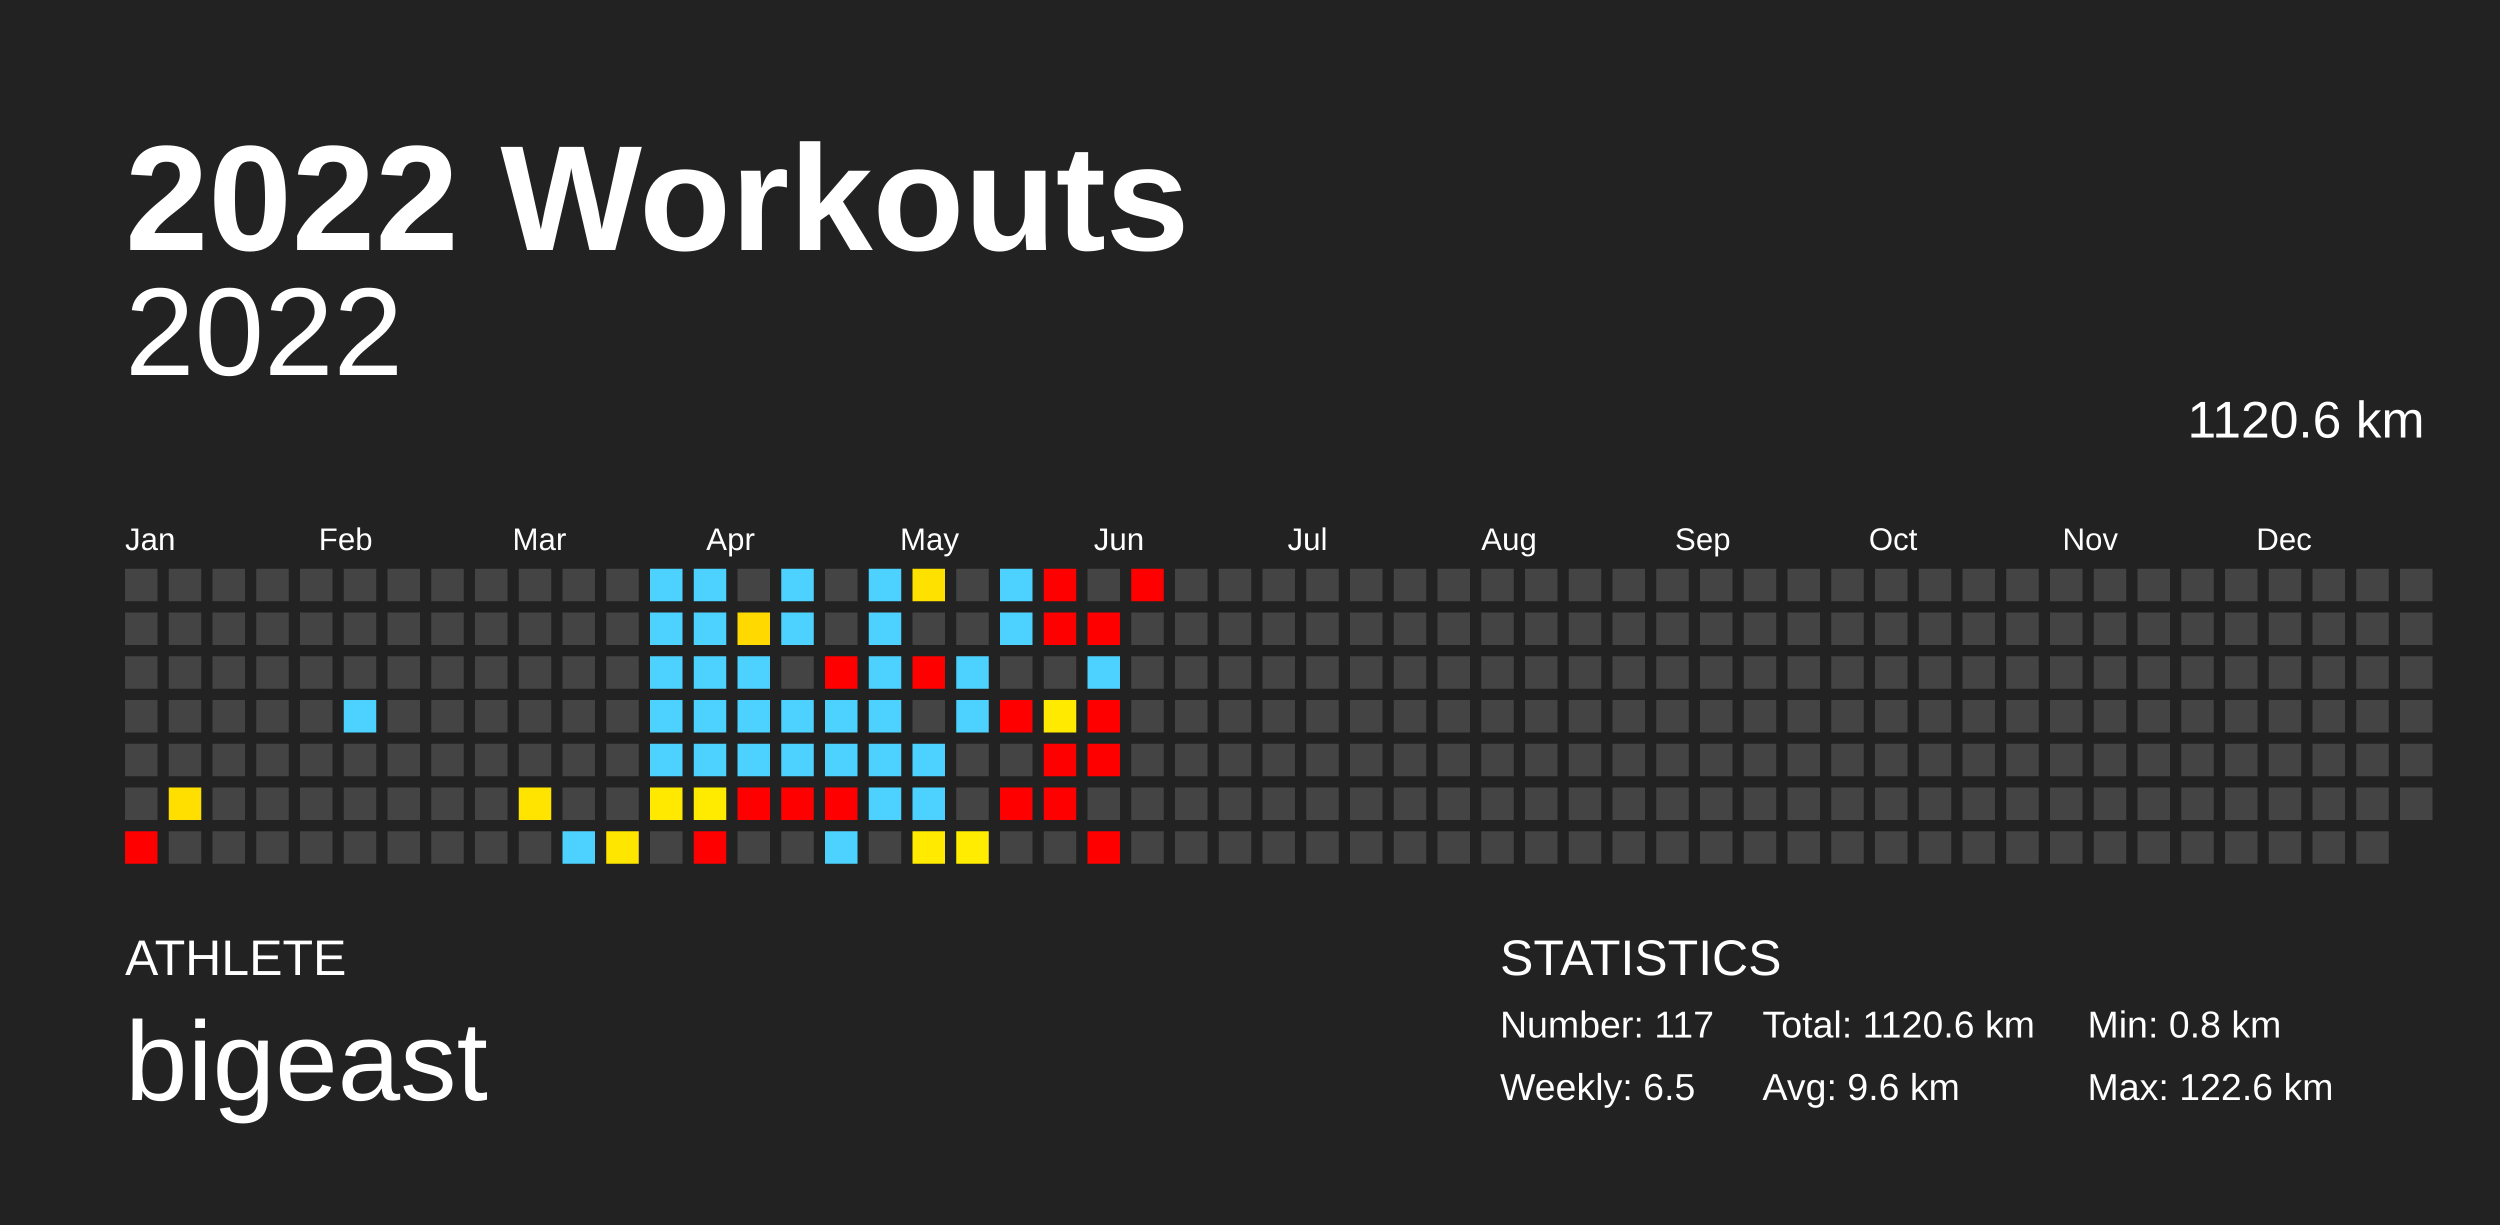
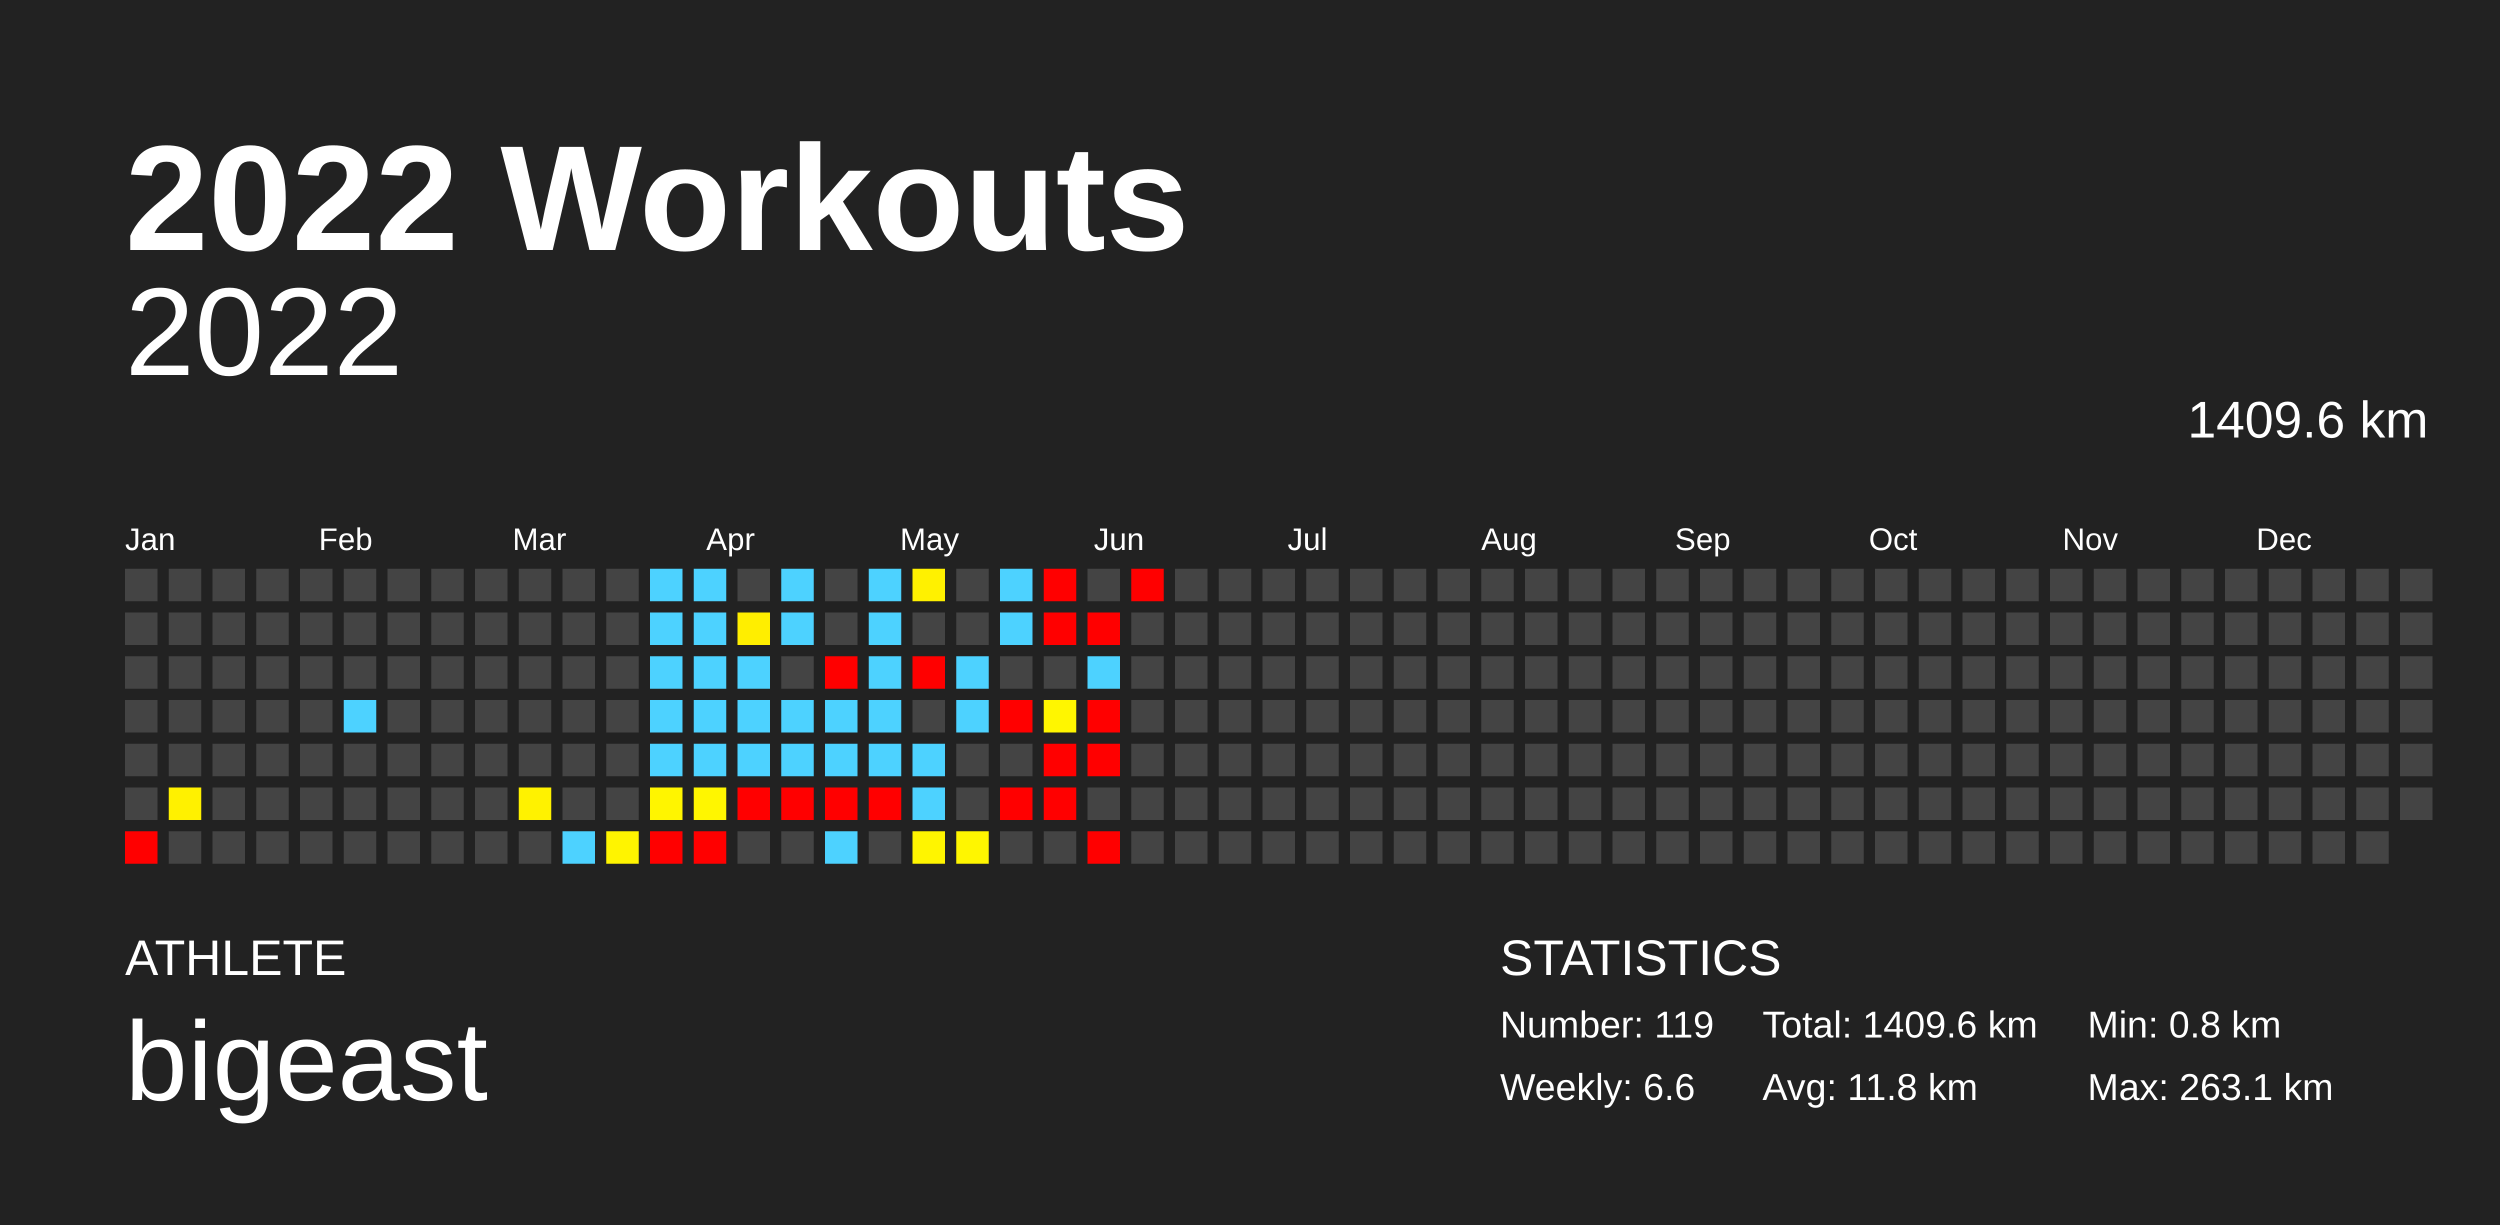
<svg xmlns="http://www.w3.org/2000/svg" baseProfile="full" height="98mm" version="1.1" viewBox="0,0,200,98" width="200mm">
  <defs />
  <rect fill="#222222" height="98" width="200" x="0" y="0" />
  <text fill="#FFFFFF" style="font-size:12px; font-family:Arial; font-weight:bold;" x="10" y="20">2022 Workouts</text>
  <text fill="#FFFFFF" style="font-size:4px; font-family:Arial" x="10" y="78">ATHLETE</text>
  <text fill="#FFFFFF" style="font-size:9px; font-family:Arial" x="10" y="88">bigeast</text>
  <text fill="#FFFFFF" style="font-size:4px; font-family:Arial" x="120" y="78">STATISTICS</text>
-   <text fill="#FFFFFF" style="font-size:3px; font-family:Arial" x="120" y="83">Number: 117</text>
-   <text fill="#FFFFFF" style="font-size:3px; font-family:Arial" x="120" y="88">Weekly: 6.5</text>
-   <text fill="#FFFFFF" style="font-size:3px; font-family:Arial" x="141" y="83">Total: 1120.6 km</text>
-   <text fill="#FFFFFF" style="font-size:3px; font-family:Arial" x="141" y="88">Avg: 9.6 km</text>
+   <text fill="#FFFFFF" style="font-size:3px; font-family:Arial" x="120" y="83">Number: 119</text>
+   <text fill="#FFFFFF" style="font-size:3px; font-family:Arial" x="120" y="88">Weekly: 6.6</text>
+   <text fill="#FFFFFF" style="font-size:3px; font-family:Arial" x="141" y="83">Total: 1409.6 km</text>
+   <text fill="#FFFFFF" style="font-size:3px; font-family:Arial" x="141" y="88">Avg: 11.8 km</text>
  <text fill="#FFFFFF" style="font-size:3px; font-family:Arial" x="167" y="83">Min: 0.8 km</text>
-   <text fill="#FFFFFF" style="font-size:3px; font-family:Arial" x="167" y="88">Max: 122.6 km</text>
+   <text fill="#FFFFFF" style="font-size:3px; font-family:Arial" x="167" y="88">Max: 263.1 km</text>
  <text alignment-baseline="hanging" fill="#FFFFFF" style="font-size:10.0px; font-family:Arial;" x="10" y="30">2022</text>
-   <text alignment-baseline="hanging" fill="#FFFFFF" style="font-size:4.125px; font-family:Arial;" x="175" y="35">1120.6 km</text>
+   <text alignment-baseline="hanging" fill="#FFFFFF" style="font-size:4.125px; font-family:Arial;" x="175" y="35">1409.6 km</text>
  <text fill="#FFFFFF" style="font-size:2.5px; font-family:Arial" x="10.0" y="44">Jan</text>
  <text fill="#FFFFFF" style="font-size:2.5px; font-family:Arial" x="25.5" y="44">Feb</text>
  <text fill="#FFFFFF" style="font-size:2.5px; font-family:Arial" x="41.0" y="44">Mar</text>
  <text fill="#FFFFFF" style="font-size:2.5px; font-family:Arial" x="56.5" y="44">Apr</text>
  <text fill="#FFFFFF" style="font-size:2.5px; font-family:Arial" x="72.0" y="44">May</text>
  <text fill="#FFFFFF" style="font-size:2.5px; font-family:Arial" x="87.5" y="44">Jun</text>
  <text fill="#FFFFFF" style="font-size:2.5px; font-family:Arial" x="103.0" y="44">Jul</text>
  <text fill="#FFFFFF" style="font-size:2.5px; font-family:Arial" x="118.5" y="44">Aug</text>
  <text fill="#FFFFFF" style="font-size:2.5px; font-family:Arial" x="134.0" y="44">Sep</text>
  <text fill="#FFFFFF" style="font-size:2.5px; font-family:Arial" x="149.5" y="44">Oct</text>
  <text fill="#FFFFFF" style="font-size:2.5px; font-family:Arial" x="165.0" y="44">Nov</text>
  <text fill="#FFFFFF" style="font-size:2.5px; font-family:Arial" x="180.5" y="44">Dec</text>
  <rect fill="#444444" height="2.6" width="2.6" x="10.0" y="45.5" />
  <rect fill="#444444" height="2.6" width="2.6" x="10.0" y="49.0" />
  <rect fill="#444444" height="2.6" width="2.6" x="10.0" y="52.5" />
  <rect fill="#444444" height="2.6" width="2.6" x="10.0" y="56.0" />
  <rect fill="#444444" height="2.6" width="2.6" x="10.0" y="59.5" />
  <rect fill="#444444" height="2.6" width="2.6" x="10.0" y="63.0" />
  <rect fill="red" height="2.6" width="2.6" x="10.0" y="66.5" />
  <rect fill="#444444" height="2.6" width="2.6" x="13.5" y="45.5" />
  <rect fill="#444444" height="2.6" width="2.6" x="13.5" y="49.0" />
  <rect fill="#444444" height="2.6" width="2.6" x="13.5" y="52.5" />
  <rect fill="#444444" height="2.6" width="2.6" x="13.5" y="56.0" />
  <rect fill="#444444" height="2.6" width="2.6" x="13.5" y="59.5" />
-   <rect fill="#ffdf00" height="2.6" width="2.6" x="13.5" y="63.0" />
+   <rect fill="#fff100" height="2.6" width="2.6" x="13.5" y="63.0" />
  <rect fill="#444444" height="2.6" width="2.6" x="13.5" y="66.5" />
  <rect fill="#444444" height="2.6" width="2.6" x="17.0" y="45.5" />
  <rect fill="#444444" height="2.6" width="2.6" x="17.0" y="49.0" />
  <rect fill="#444444" height="2.6" width="2.6" x="17.0" y="52.5" />
  <rect fill="#444444" height="2.6" width="2.6" x="17.0" y="56.0" />
  <rect fill="#444444" height="2.6" width="2.6" x="17.0" y="59.5" />
  <rect fill="#444444" height="2.6" width="2.6" x="17.0" y="63.0" />
  <rect fill="#444444" height="2.6" width="2.6" x="17.0" y="66.5" />
  <rect fill="#444444" height="2.6" width="2.6" x="20.5" y="45.5" />
  <rect fill="#444444" height="2.6" width="2.6" x="20.5" y="49.0" />
  <rect fill="#444444" height="2.6" width="2.6" x="20.5" y="52.5" />
  <rect fill="#444444" height="2.6" width="2.6" x="20.5" y="56.0" />
  <rect fill="#444444" height="2.6" width="2.6" x="20.5" y="59.5" />
  <rect fill="#444444" height="2.6" width="2.6" x="20.5" y="63.0" />
  <rect fill="#444444" height="2.6" width="2.6" x="20.5" y="66.5" />
  <rect fill="#444444" height="2.6" width="2.6" x="24.0" y="45.5" />
  <rect fill="#444444" height="2.6" width="2.6" x="24.0" y="49.0" />
  <rect fill="#444444" height="2.6" width="2.6" x="24.0" y="52.5" />
  <rect fill="#444444" height="2.6" width="2.6" x="24.0" y="56.0" />
  <rect fill="#444444" height="2.6" width="2.6" x="24.0" y="59.5" />
  <rect fill="#444444" height="2.6" width="2.6" x="24.0" y="63.0" />
  <rect fill="#444444" height="2.6" width="2.6" x="24.0" y="66.5" />
  <rect fill="#444444" height="2.6" width="2.6" x="27.5" y="45.5" />
  <rect fill="#444444" height="2.6" width="2.6" x="27.5" y="49.0" />
  <rect fill="#444444" height="2.6" width="2.6" x="27.5" y="52.5" />
  <rect fill="#4dd2ff" height="2.6" width="2.6" x="27.5" y="56.0" />
  <rect fill="#444444" height="2.6" width="2.6" x="27.5" y="59.5" />
  <rect fill="#444444" height="2.6" width="2.6" x="27.5" y="63.0" />
  <rect fill="#444444" height="2.6" width="2.6" x="27.5" y="66.5" />
  <rect fill="#444444" height="2.6" width="2.6" x="31.0" y="45.5" />
  <rect fill="#444444" height="2.6" width="2.6" x="31.0" y="49.0" />
  <rect fill="#444444" height="2.6" width="2.6" x="31.0" y="52.5" />
  <rect fill="#444444" height="2.6" width="2.6" x="31.0" y="56.0" />
  <rect fill="#444444" height="2.6" width="2.6" x="31.0" y="59.5" />
  <rect fill="#444444" height="2.6" width="2.6" x="31.0" y="63.0" />
  <rect fill="#444444" height="2.6" width="2.6" x="31.0" y="66.5" />
  <rect fill="#444444" height="2.6" width="2.6" x="34.5" y="45.5" />
  <rect fill="#444444" height="2.6" width="2.6" x="34.5" y="49.0" />
  <rect fill="#444444" height="2.6" width="2.6" x="34.5" y="52.5" />
  <rect fill="#444444" height="2.6" width="2.6" x="34.5" y="56.0" />
  <rect fill="#444444" height="2.6" width="2.6" x="34.5" y="59.5" />
  <rect fill="#444444" height="2.6" width="2.6" x="34.5" y="63.0" />
  <rect fill="#444444" height="2.6" width="2.6" x="34.5" y="66.5" />
  <rect fill="#444444" height="2.6" width="2.6" x="38.0" y="45.5" />
  <rect fill="#444444" height="2.6" width="2.6" x="38.0" y="49.0" />
  <rect fill="#444444" height="2.6" width="2.6" x="38.0" y="52.5" />
  <rect fill="#444444" height="2.6" width="2.6" x="38.0" y="56.0" />
  <rect fill="#444444" height="2.6" width="2.6" x="38.0" y="59.5" />
  <rect fill="#444444" height="2.6" width="2.6" x="38.0" y="63.0" />
  <rect fill="#444444" height="2.6" width="2.6" x="38.0" y="66.5" />
  <rect fill="#444444" height="2.6" width="2.6" x="41.5" y="45.5" />
  <rect fill="#444444" height="2.6" width="2.6" x="41.5" y="49.0" />
  <rect fill="#444444" height="2.6" width="2.6" x="41.5" y="52.5" />
  <rect fill="#444444" height="2.6" width="2.6" x="41.5" y="56.0" />
  <rect fill="#444444" height="2.6" width="2.6" x="41.5" y="59.5" />
-   <rect fill="#ffe400" height="2.6" width="2.6" x="41.5" y="63.0" />
+   <rect fill="#fff200" height="2.6" width="2.6" x="41.5" y="63.0" />
  <rect fill="#444444" height="2.6" width="2.6" x="41.5" y="66.5" />
  <rect fill="#444444" height="2.6" width="2.6" x="45.0" y="45.5" />
  <rect fill="#444444" height="2.6" width="2.6" x="45.0" y="49.0" />
  <rect fill="#444444" height="2.6" width="2.6" x="45.0" y="52.5" />
  <rect fill="#444444" height="2.6" width="2.6" x="45.0" y="56.0" />
  <rect fill="#444444" height="2.6" width="2.6" x="45.0" y="59.5" />
  <rect fill="#444444" height="2.6" width="2.6" x="45.0" y="63.0" />
  <rect fill="#4dd2ff" height="2.6" width="2.6" x="45.0" y="66.5" />
  <rect fill="#444444" height="2.6" width="2.6" x="48.5" y="45.5" />
  <rect fill="#444444" height="2.6" width="2.6" x="48.5" y="49.0" />
  <rect fill="#444444" height="2.6" width="2.6" x="48.5" y="52.5" />
  <rect fill="#444444" height="2.6" width="2.6" x="48.5" y="56.0" />
  <rect fill="#444444" height="2.6" width="2.6" x="48.5" y="59.5" />
  <rect fill="#444444" height="2.6" width="2.6" x="48.5" y="63.0" />
-   <rect fill="#ffe600" height="2.6" width="2.6" x="48.5" y="66.5" />
+   <rect fill="#fff400" height="2.6" width="2.6" x="48.5" y="66.5" />
  <rect fill="#4dd2ff" height="2.6" width="2.6" x="52.0" y="45.5" />
  <rect fill="#4dd2ff" height="2.6" width="2.6" x="52.0" y="49.0" />
  <rect fill="#4dd2ff" height="2.6" width="2.6" x="52.0" y="52.5" />
  <rect fill="#4dd2ff" height="2.6" width="2.6" x="52.0" y="56.0" />
  <rect fill="#4dd2ff" height="2.6" width="2.6" x="52.0" y="59.5" />
-   <rect fill="#ffe900" height="2.6" width="2.6" x="52.0" y="63.0" />
-   <rect fill="#444444" height="2.6" width="2.6" x="52.0" y="66.5" />
+   <rect fill="#fff500" height="2.6" width="2.6" x="52.0" y="63.0" />
+   <rect fill="red" height="2.6" width="2.6" x="52.0" y="66.5" />
  <rect fill="#4dd2ff" height="2.6" width="2.6" x="55.5" y="45.5" />
  <rect fill="#4dd2ff" height="2.6" width="2.6" x="55.5" y="49.0" />
  <rect fill="#4dd2ff" height="2.6" width="2.6" x="55.5" y="52.5" />
  <rect fill="#4dd2ff" height="2.6" width="2.6" x="55.5" y="56.0" />
  <rect fill="#4dd2ff" height="2.6" width="2.6" x="55.5" y="59.5" />
-   <rect fill="#ffeb00" height="2.6" width="2.6" x="55.5" y="63.0" />
+   <rect fill="#fff600" height="2.6" width="2.6" x="55.5" y="63.0" />
  <rect fill="red" height="2.6" width="2.6" x="55.5" y="66.5" />
  <rect fill="#444444" height="2.6" width="2.6" x="59.0" y="45.5" />
-   <rect fill="#ffd900" height="2.6" width="2.6" x="59.0" y="49.0" />
+   <rect fill="#ffee00" height="2.6" width="2.6" x="59.0" y="49.0" />
  <rect fill="#4dd2ff" height="2.6" width="2.6" x="59.0" y="52.5" />
  <rect fill="#4dd2ff" height="2.6" width="2.6" x="59.0" y="56.0" />
  <rect fill="#4dd2ff" height="2.6" width="2.6" x="59.0" y="59.5" />
  <rect fill="red" height="2.6" width="2.6" x="59.0" y="63.0" />
  <rect fill="#444444" height="2.6" width="2.6" x="59.0" y="66.5" />
  <rect fill="#4dd2ff" height="2.6" width="2.6" x="62.5" y="45.5" />
  <rect fill="#4dd2ff" height="2.6" width="2.6" x="62.5" y="49.0" />
  <rect fill="#444444" height="2.6" width="2.6" x="62.5" y="52.5" />
  <rect fill="#4dd2ff" height="2.6" width="2.6" x="62.5" y="56.0" />
  <rect fill="#4dd2ff" height="2.6" width="2.6" x="62.5" y="59.5" />
  <rect fill="red" height="2.6" width="2.6" x="62.5" y="63.0" />
  <rect fill="#444444" height="2.6" width="2.6" x="62.5" y="66.5" />
  <rect fill="#444444" height="2.6" width="2.6" x="66.0" y="45.5" />
  <rect fill="#444444" height="2.6" width="2.6" x="66.0" y="49.0" />
  <rect fill="red" height="2.6" width="2.6" x="66.0" y="52.5" />
  <rect fill="#4dd2ff" height="2.6" width="2.6" x="66.0" y="56.0" />
  <rect fill="#4dd2ff" height="2.6" width="2.6" x="66.0" y="59.5" />
  <rect fill="red" height="2.6" width="2.6" x="66.0" y="63.0" />
  <rect fill="#4dd2ff" height="2.6" width="2.6" x="66.0" y="66.5" />
  <rect fill="#4dd2ff" height="2.6" width="2.6" x="69.5" y="45.5" />
  <rect fill="#4dd2ff" height="2.6" width="2.6" x="69.5" y="49.0" />
  <rect fill="#4dd2ff" height="2.6" width="2.6" x="69.5" y="52.5" />
  <rect fill="#4dd2ff" height="2.6" width="2.6" x="69.5" y="56.0" />
  <rect fill="#4dd2ff" height="2.6" width="2.6" x="69.5" y="59.5" />
-   <rect fill="#4dd2ff" height="2.6" width="2.6" x="69.5" y="63.0" />
+   <rect fill="red" height="2.6" width="2.6" x="69.5" y="63.0" />
  <rect fill="#444444" height="2.6" width="2.6" x="69.5" y="66.5" />
-   <rect fill="#ffe100" height="2.6" width="2.6" x="73.0" y="45.5" />
+   <rect fill="#fff100" height="2.6" width="2.6" x="73.0" y="45.5" />
  <rect fill="#444444" height="2.6" width="2.6" x="73.0" y="49.0" />
  <rect fill="red" height="2.6" width="2.6" x="73.0" y="52.5" />
  <rect fill="#444444" height="2.6" width="2.6" x="73.0" y="56.0" />
  <rect fill="#4dd2ff" height="2.6" width="2.6" x="73.0" y="59.5" />
  <rect fill="#4dd2ff" height="2.6" width="2.6" x="73.0" y="63.0" />
-   <rect fill="#ffea00" height="2.6" width="2.6" x="73.0" y="66.5" />
+   <rect fill="#fff500" height="2.6" width="2.6" x="73.0" y="66.5" />
  <rect fill="#444444" height="2.6" width="2.6" x="76.5" y="45.5" />
  <rect fill="#444444" height="2.6" width="2.6" x="76.5" y="49.0" />
  <rect fill="#4dd2ff" height="2.6" width="2.6" x="76.5" y="52.5" />
  <rect fill="#4dd2ff" height="2.6" width="2.6" x="76.5" y="56.0" />
  <rect fill="#444444" height="2.6" width="2.6" x="76.5" y="59.5" />
  <rect fill="#444444" height="2.6" width="2.6" x="76.5" y="63.0" />
-   <rect fill="#ffec00" height="2.6" width="2.6" x="76.5" y="66.5" />
+   <rect fill="#fff600" height="2.6" width="2.6" x="76.5" y="66.5" />
  <rect fill="#4dd2ff" height="2.6" width="2.6" x="80.0" y="45.5" />
  <rect fill="#4dd2ff" height="2.6" width="2.6" x="80.0" y="49.0" />
  <rect fill="#444444" height="2.6" width="2.6" x="80.0" y="52.5" />
  <rect fill="red" height="2.6" width="2.6" x="80.0" y="56.0" />
  <rect fill="#444444" height="2.6" width="2.6" x="80.0" y="59.5" />
  <rect fill="red" height="2.6" width="2.6" x="80.0" y="63.0" />
  <rect fill="#444444" height="2.6" width="2.6" x="80.0" y="66.5" />
  <rect fill="red" height="2.6" width="2.6" x="83.5" y="45.5" />
  <rect fill="red" height="2.6" width="2.6" x="83.5" y="49.0" />
  <rect fill="#444444" height="2.6" width="2.6" x="83.5" y="52.5" />
-   <rect fill="#ffea00" height="2.6" width="2.6" x="83.5" y="56.0" />
+   <rect fill="#fff600" height="2.6" width="2.6" x="83.5" y="56.0" />
  <rect fill="red" height="2.6" width="2.6" x="83.5" y="59.5" />
  <rect fill="red" height="2.6" width="2.6" x="83.5" y="63.0" />
  <rect fill="#444444" height="2.6" width="2.6" x="83.5" y="66.5" />
  <rect fill="#444444" height="2.6" width="2.6" x="87.0" y="45.5" />
  <rect fill="red" height="2.6" width="2.6" x="87.0" y="49.0" />
  <rect fill="#4dd2ff" height="2.6" width="2.6" x="87.0" y="52.5" />
  <rect fill="red" height="2.6" width="2.6" x="87.0" y="56.0" />
  <rect fill="red" height="2.6" width="2.6" x="87.0" y="59.5" />
  <rect fill="#444444" height="2.6" width="2.6" x="87.0" y="63.0" />
  <rect fill="red" height="2.6" width="2.6" x="87.0" y="66.5" />
  <rect fill="red" height="2.6" width="2.6" x="90.5" y="45.5" />
  <rect fill="#444444" height="2.6" width="2.6" x="90.5" y="49.0" />
  <rect fill="#444444" height="2.6" width="2.6" x="90.5" y="52.5" />
  <rect fill="#444444" height="2.6" width="2.6" x="90.5" y="56.0" />
  <rect fill="#444444" height="2.6" width="2.6" x="90.5" y="59.5" />
  <rect fill="#444444" height="2.6" width="2.6" x="90.5" y="63.0" />
  <rect fill="#444444" height="2.6" width="2.6" x="90.5" y="66.5" />
  <rect fill="#444444" height="2.6" width="2.6" x="94.0" y="45.5" />
  <rect fill="#444444" height="2.6" width="2.6" x="94.0" y="49.0" />
  <rect fill="#444444" height="2.6" width="2.6" x="94.0" y="52.5" />
  <rect fill="#444444" height="2.6" width="2.6" x="94.0" y="56.0" />
  <rect fill="#444444" height="2.6" width="2.6" x="94.0" y="59.5" />
  <rect fill="#444444" height="2.6" width="2.6" x="94.0" y="63.0" />
  <rect fill="#444444" height="2.6" width="2.6" x="94.0" y="66.5" />
  <rect fill="#444444" height="2.6" width="2.6" x="97.5" y="45.5" />
  <rect fill="#444444" height="2.6" width="2.6" x="97.5" y="49.0" />
  <rect fill="#444444" height="2.6" width="2.6" x="97.5" y="52.5" />
  <rect fill="#444444" height="2.6" width="2.6" x="97.5" y="56.0" />
  <rect fill="#444444" height="2.6" width="2.6" x="97.5" y="59.5" />
  <rect fill="#444444" height="2.6" width="2.6" x="97.5" y="63.0" />
  <rect fill="#444444" height="2.6" width="2.6" x="97.5" y="66.5" />
  <rect fill="#444444" height="2.6" width="2.6" x="101.0" y="45.5" />
  <rect fill="#444444" height="2.6" width="2.6" x="101.0" y="49.0" />
  <rect fill="#444444" height="2.6" width="2.6" x="101.0" y="52.5" />
  <rect fill="#444444" height="2.6" width="2.6" x="101.0" y="56.0" />
  <rect fill="#444444" height="2.6" width="2.6" x="101.0" y="59.5" />
  <rect fill="#444444" height="2.6" width="2.6" x="101.0" y="63.0" />
  <rect fill="#444444" height="2.6" width="2.6" x="101.0" y="66.5" />
  <rect fill="#444444" height="2.6" width="2.6" x="104.5" y="45.5" />
  <rect fill="#444444" height="2.6" width="2.6" x="104.5" y="49.0" />
  <rect fill="#444444" height="2.6" width="2.6" x="104.5" y="52.5" />
  <rect fill="#444444" height="2.6" width="2.6" x="104.5" y="56.0" />
  <rect fill="#444444" height="2.6" width="2.6" x="104.5" y="59.5" />
  <rect fill="#444444" height="2.6" width="2.6" x="104.5" y="63.0" />
  <rect fill="#444444" height="2.6" width="2.6" x="104.5" y="66.5" />
  <rect fill="#444444" height="2.6" width="2.6" x="108.0" y="45.5" />
  <rect fill="#444444" height="2.6" width="2.6" x="108.0" y="49.0" />
  <rect fill="#444444" height="2.6" width="2.6" x="108.0" y="52.5" />
  <rect fill="#444444" height="2.6" width="2.6" x="108.0" y="56.0" />
  <rect fill="#444444" height="2.6" width="2.6" x="108.0" y="59.5" />
  <rect fill="#444444" height="2.6" width="2.6" x="108.0" y="63.0" />
  <rect fill="#444444" height="2.6" width="2.6" x="108.0" y="66.5" />
  <rect fill="#444444" height="2.6" width="2.6" x="111.5" y="45.5" />
  <rect fill="#444444" height="2.6" width="2.6" x="111.5" y="49.0" />
  <rect fill="#444444" height="2.6" width="2.6" x="111.5" y="52.5" />
  <rect fill="#444444" height="2.6" width="2.6" x="111.5" y="56.0" />
  <rect fill="#444444" height="2.6" width="2.6" x="111.5" y="59.5" />
  <rect fill="#444444" height="2.6" width="2.6" x="111.5" y="63.0" />
  <rect fill="#444444" height="2.6" width="2.6" x="111.5" y="66.5" />
  <rect fill="#444444" height="2.6" width="2.6" x="115.0" y="45.5" />
  <rect fill="#444444" height="2.6" width="2.6" x="115.0" y="49.0" />
  <rect fill="#444444" height="2.6" width="2.6" x="115.0" y="52.5" />
  <rect fill="#444444" height="2.6" width="2.6" x="115.0" y="56.0" />
  <rect fill="#444444" height="2.6" width="2.6" x="115.0" y="59.5" />
  <rect fill="#444444" height="2.6" width="2.6" x="115.0" y="63.0" />
  <rect fill="#444444" height="2.6" width="2.6" x="115.0" y="66.5" />
  <rect fill="#444444" height="2.6" width="2.6" x="118.5" y="45.5" />
  <rect fill="#444444" height="2.6" width="2.6" x="118.5" y="49.0" />
  <rect fill="#444444" height="2.6" width="2.6" x="118.5" y="52.5" />
  <rect fill="#444444" height="2.6" width="2.6" x="118.5" y="56.0" />
  <rect fill="#444444" height="2.6" width="2.6" x="118.5" y="59.5" />
  <rect fill="#444444" height="2.6" width="2.6" x="118.5" y="63.0" />
  <rect fill="#444444" height="2.6" width="2.6" x="118.5" y="66.5" />
  <rect fill="#444444" height="2.6" width="2.6" x="122.0" y="45.5" />
  <rect fill="#444444" height="2.6" width="2.6" x="122.0" y="49.0" />
  <rect fill="#444444" height="2.6" width="2.6" x="122.0" y="52.5" />
  <rect fill="#444444" height="2.6" width="2.6" x="122.0" y="56.0" />
  <rect fill="#444444" height="2.6" width="2.6" x="122.0" y="59.5" />
  <rect fill="#444444" height="2.6" width="2.6" x="122.0" y="63.0" />
  <rect fill="#444444" height="2.6" width="2.6" x="122.0" y="66.5" />
  <rect fill="#444444" height="2.6" width="2.6" x="125.5" y="45.5" />
  <rect fill="#444444" height="2.6" width="2.6" x="125.5" y="49.0" />
  <rect fill="#444444" height="2.6" width="2.6" x="125.5" y="52.5" />
  <rect fill="#444444" height="2.6" width="2.6" x="125.5" y="56.0" />
  <rect fill="#444444" height="2.6" width="2.6" x="125.5" y="59.5" />
  <rect fill="#444444" height="2.6" width="2.6" x="125.5" y="63.0" />
  <rect fill="#444444" height="2.6" width="2.6" x="125.5" y="66.5" />
  <rect fill="#444444" height="2.6" width="2.6" x="129.0" y="45.5" />
  <rect fill="#444444" height="2.6" width="2.6" x="129.0" y="49.0" />
  <rect fill="#444444" height="2.6" width="2.6" x="129.0" y="52.5" />
  <rect fill="#444444" height="2.6" width="2.6" x="129.0" y="56.0" />
  <rect fill="#444444" height="2.6" width="2.6" x="129.0" y="59.5" />
  <rect fill="#444444" height="2.6" width="2.6" x="129.0" y="63.0" />
  <rect fill="#444444" height="2.6" width="2.6" x="129.0" y="66.5" />
  <rect fill="#444444" height="2.6" width="2.6" x="132.5" y="45.5" />
  <rect fill="#444444" height="2.6" width="2.6" x="132.5" y="49.0" />
  <rect fill="#444444" height="2.6" width="2.6" x="132.5" y="52.5" />
  <rect fill="#444444" height="2.6" width="2.6" x="132.5" y="56.0" />
  <rect fill="#444444" height="2.6" width="2.6" x="132.5" y="59.5" />
  <rect fill="#444444" height="2.6" width="2.6" x="132.5" y="63.0" />
  <rect fill="#444444" height="2.6" width="2.6" x="132.5" y="66.5" />
  <rect fill="#444444" height="2.6" width="2.6" x="136.0" y="45.5" />
  <rect fill="#444444" height="2.6" width="2.6" x="136.0" y="49.0" />
  <rect fill="#444444" height="2.6" width="2.6" x="136.0" y="52.5" />
  <rect fill="#444444" height="2.6" width="2.6" x="136.0" y="56.0" />
  <rect fill="#444444" height="2.6" width="2.6" x="136.0" y="59.5" />
  <rect fill="#444444" height="2.6" width="2.6" x="136.0" y="63.0" />
  <rect fill="#444444" height="2.6" width="2.6" x="136.0" y="66.5" />
  <rect fill="#444444" height="2.6" width="2.6" x="139.5" y="45.5" />
  <rect fill="#444444" height="2.6" width="2.6" x="139.5" y="49.0" />
  <rect fill="#444444" height="2.6" width="2.6" x="139.5" y="52.5" />
  <rect fill="#444444" height="2.6" width="2.6" x="139.5" y="56.0" />
  <rect fill="#444444" height="2.6" width="2.6" x="139.5" y="59.5" />
  <rect fill="#444444" height="2.6" width="2.6" x="139.5" y="63.0" />
  <rect fill="#444444" height="2.6" width="2.6" x="139.5" y="66.5" />
  <rect fill="#444444" height="2.6" width="2.6" x="143.0" y="45.5" />
  <rect fill="#444444" height="2.6" width="2.6" x="143.0" y="49.0" />
  <rect fill="#444444" height="2.6" width="2.6" x="143.0" y="52.5" />
  <rect fill="#444444" height="2.6" width="2.6" x="143.0" y="56.0" />
  <rect fill="#444444" height="2.6" width="2.6" x="143.0" y="59.5" />
  <rect fill="#444444" height="2.6" width="2.6" x="143.0" y="63.0" />
  <rect fill="#444444" height="2.6" width="2.6" x="143.0" y="66.5" />
  <rect fill="#444444" height="2.6" width="2.6" x="146.5" y="45.5" />
  <rect fill="#444444" height="2.6" width="2.6" x="146.5" y="49.0" />
  <rect fill="#444444" height="2.6" width="2.6" x="146.5" y="52.5" />
  <rect fill="#444444" height="2.6" width="2.6" x="146.5" y="56.0" />
  <rect fill="#444444" height="2.6" width="2.6" x="146.5" y="59.5" />
  <rect fill="#444444" height="2.6" width="2.6" x="146.5" y="63.0" />
  <rect fill="#444444" height="2.6" width="2.6" x="146.5" y="66.5" />
  <rect fill="#444444" height="2.6" width="2.6" x="150.0" y="45.5" />
  <rect fill="#444444" height="2.6" width="2.6" x="150.0" y="49.0" />
  <rect fill="#444444" height="2.6" width="2.6" x="150.0" y="52.5" />
  <rect fill="#444444" height="2.6" width="2.6" x="150.0" y="56.0" />
  <rect fill="#444444" height="2.6" width="2.6" x="150.0" y="59.5" />
  <rect fill="#444444" height="2.6" width="2.6" x="150.0" y="63.0" />
  <rect fill="#444444" height="2.6" width="2.6" x="150.0" y="66.5" />
  <rect fill="#444444" height="2.6" width="2.6" x="153.5" y="45.5" />
  <rect fill="#444444" height="2.6" width="2.6" x="153.5" y="49.0" />
  <rect fill="#444444" height="2.6" width="2.6" x="153.5" y="52.5" />
  <rect fill="#444444" height="2.6" width="2.6" x="153.5" y="56.0" />
  <rect fill="#444444" height="2.6" width="2.6" x="153.5" y="59.5" />
  <rect fill="#444444" height="2.6" width="2.6" x="153.5" y="63.0" />
  <rect fill="#444444" height="2.6" width="2.6" x="153.5" y="66.5" />
  <rect fill="#444444" height="2.6" width="2.6" x="157.0" y="45.5" />
  <rect fill="#444444" height="2.6" width="2.6" x="157.0" y="49.0" />
  <rect fill="#444444" height="2.6" width="2.6" x="157.0" y="52.5" />
  <rect fill="#444444" height="2.6" width="2.6" x="157.0" y="56.0" />
  <rect fill="#444444" height="2.6" width="2.6" x="157.0" y="59.5" />
  <rect fill="#444444" height="2.6" width="2.6" x="157.0" y="63.0" />
  <rect fill="#444444" height="2.6" width="2.6" x="157.0" y="66.5" />
  <rect fill="#444444" height="2.6" width="2.6" x="160.5" y="45.5" />
  <rect fill="#444444" height="2.6" width="2.6" x="160.5" y="49.0" />
  <rect fill="#444444" height="2.6" width="2.6" x="160.5" y="52.5" />
  <rect fill="#444444" height="2.6" width="2.6" x="160.5" y="56.0" />
  <rect fill="#444444" height="2.6" width="2.6" x="160.5" y="59.5" />
  <rect fill="#444444" height="2.6" width="2.6" x="160.5" y="63.0" />
  <rect fill="#444444" height="2.6" width="2.6" x="160.5" y="66.5" />
  <rect fill="#444444" height="2.6" width="2.6" x="164.0" y="45.5" />
  <rect fill="#444444" height="2.6" width="2.6" x="164.0" y="49.0" />
  <rect fill="#444444" height="2.6" width="2.6" x="164.0" y="52.5" />
  <rect fill="#444444" height="2.6" width="2.6" x="164.0" y="56.0" />
  <rect fill="#444444" height="2.6" width="2.6" x="164.0" y="59.5" />
  <rect fill="#444444" height="2.6" width="2.6" x="164.0" y="63.0" />
  <rect fill="#444444" height="2.6" width="2.6" x="164.0" y="66.5" />
  <rect fill="#444444" height="2.6" width="2.6" x="167.5" y="45.5" />
  <rect fill="#444444" height="2.6" width="2.6" x="167.5" y="49.0" />
  <rect fill="#444444" height="2.6" width="2.6" x="167.5" y="52.5" />
  <rect fill="#444444" height="2.6" width="2.6" x="167.5" y="56.0" />
  <rect fill="#444444" height="2.6" width="2.6" x="167.5" y="59.5" />
  <rect fill="#444444" height="2.6" width="2.6" x="167.5" y="63.0" />
  <rect fill="#444444" height="2.6" width="2.6" x="167.5" y="66.5" />
  <rect fill="#444444" height="2.6" width="2.6" x="171.0" y="45.5" />
  <rect fill="#444444" height="2.6" width="2.6" x="171.0" y="49.0" />
  <rect fill="#444444" height="2.6" width="2.6" x="171.0" y="52.5" />
  <rect fill="#444444" height="2.6" width="2.6" x="171.0" y="56.0" />
  <rect fill="#444444" height="2.6" width="2.6" x="171.0" y="59.5" />
  <rect fill="#444444" height="2.6" width="2.6" x="171.0" y="63.0" />
  <rect fill="#444444" height="2.6" width="2.6" x="171.0" y="66.5" />
  <rect fill="#444444" height="2.6" width="2.6" x="174.5" y="45.5" />
  <rect fill="#444444" height="2.6" width="2.6" x="174.5" y="49.0" />
  <rect fill="#444444" height="2.6" width="2.6" x="174.5" y="52.5" />
  <rect fill="#444444" height="2.6" width="2.6" x="174.5" y="56.0" />
  <rect fill="#444444" height="2.6" width="2.6" x="174.5" y="59.5" />
  <rect fill="#444444" height="2.6" width="2.6" x="174.5" y="63.0" />
  <rect fill="#444444" height="2.6" width="2.6" x="174.5" y="66.5" />
  <rect fill="#444444" height="2.6" width="2.6" x="178.0" y="45.5" />
  <rect fill="#444444" height="2.6" width="2.6" x="178.0" y="49.0" />
  <rect fill="#444444" height="2.6" width="2.6" x="178.0" y="52.5" />
  <rect fill="#444444" height="2.6" width="2.6" x="178.0" y="56.0" />
  <rect fill="#444444" height="2.6" width="2.6" x="178.0" y="59.5" />
  <rect fill="#444444" height="2.6" width="2.6" x="178.0" y="63.0" />
  <rect fill="#444444" height="2.6" width="2.6" x="178.0" y="66.5" />
  <rect fill="#444444" height="2.6" width="2.6" x="181.5" y="45.5" />
  <rect fill="#444444" height="2.6" width="2.6" x="181.5" y="49.0" />
  <rect fill="#444444" height="2.6" width="2.6" x="181.5" y="52.5" />
  <rect fill="#444444" height="2.6" width="2.6" x="181.5" y="56.0" />
  <rect fill="#444444" height="2.6" width="2.6" x="181.5" y="59.5" />
  <rect fill="#444444" height="2.6" width="2.6" x="181.5" y="63.0" />
  <rect fill="#444444" height="2.6" width="2.6" x="181.5" y="66.5" />
  <rect fill="#444444" height="2.6" width="2.6" x="185.0" y="45.5" />
  <rect fill="#444444" height="2.6" width="2.6" x="185.0" y="49.0" />
  <rect fill="#444444" height="2.6" width="2.6" x="185.0" y="52.5" />
  <rect fill="#444444" height="2.6" width="2.6" x="185.0" y="56.0" />
  <rect fill="#444444" height="2.6" width="2.6" x="185.0" y="59.5" />
  <rect fill="#444444" height="2.6" width="2.6" x="185.0" y="63.0" />
  <rect fill="#444444" height="2.6" width="2.6" x="185.0" y="66.5" />
  <rect fill="#444444" height="2.6" width="2.6" x="188.5" y="45.5" />
  <rect fill="#444444" height="2.6" width="2.6" x="188.5" y="49.0" />
  <rect fill="#444444" height="2.6" width="2.6" x="188.5" y="52.5" />
  <rect fill="#444444" height="2.6" width="2.6" x="188.5" y="56.0" />
  <rect fill="#444444" height="2.6" width="2.6" x="188.5" y="59.5" />
  <rect fill="#444444" height="2.6" width="2.6" x="188.5" y="63.0" />
  <rect fill="#444444" height="2.6" width="2.6" x="188.5" y="66.5" />
  <rect fill="#444444" height="2.6" width="2.6" x="192.0" y="45.5" />
  <rect fill="#444444" height="2.6" width="2.6" x="192.0" y="49.0" />
  <rect fill="#444444" height="2.6" width="2.6" x="192.0" y="52.5" />
  <rect fill="#444444" height="2.6" width="2.6" x="192.0" y="56.0" />
  <rect fill="#444444" height="2.6" width="2.6" x="192.0" y="59.5" />
  <rect fill="#444444" height="2.6" width="2.6" x="192.0" y="63.0" />
</svg>
